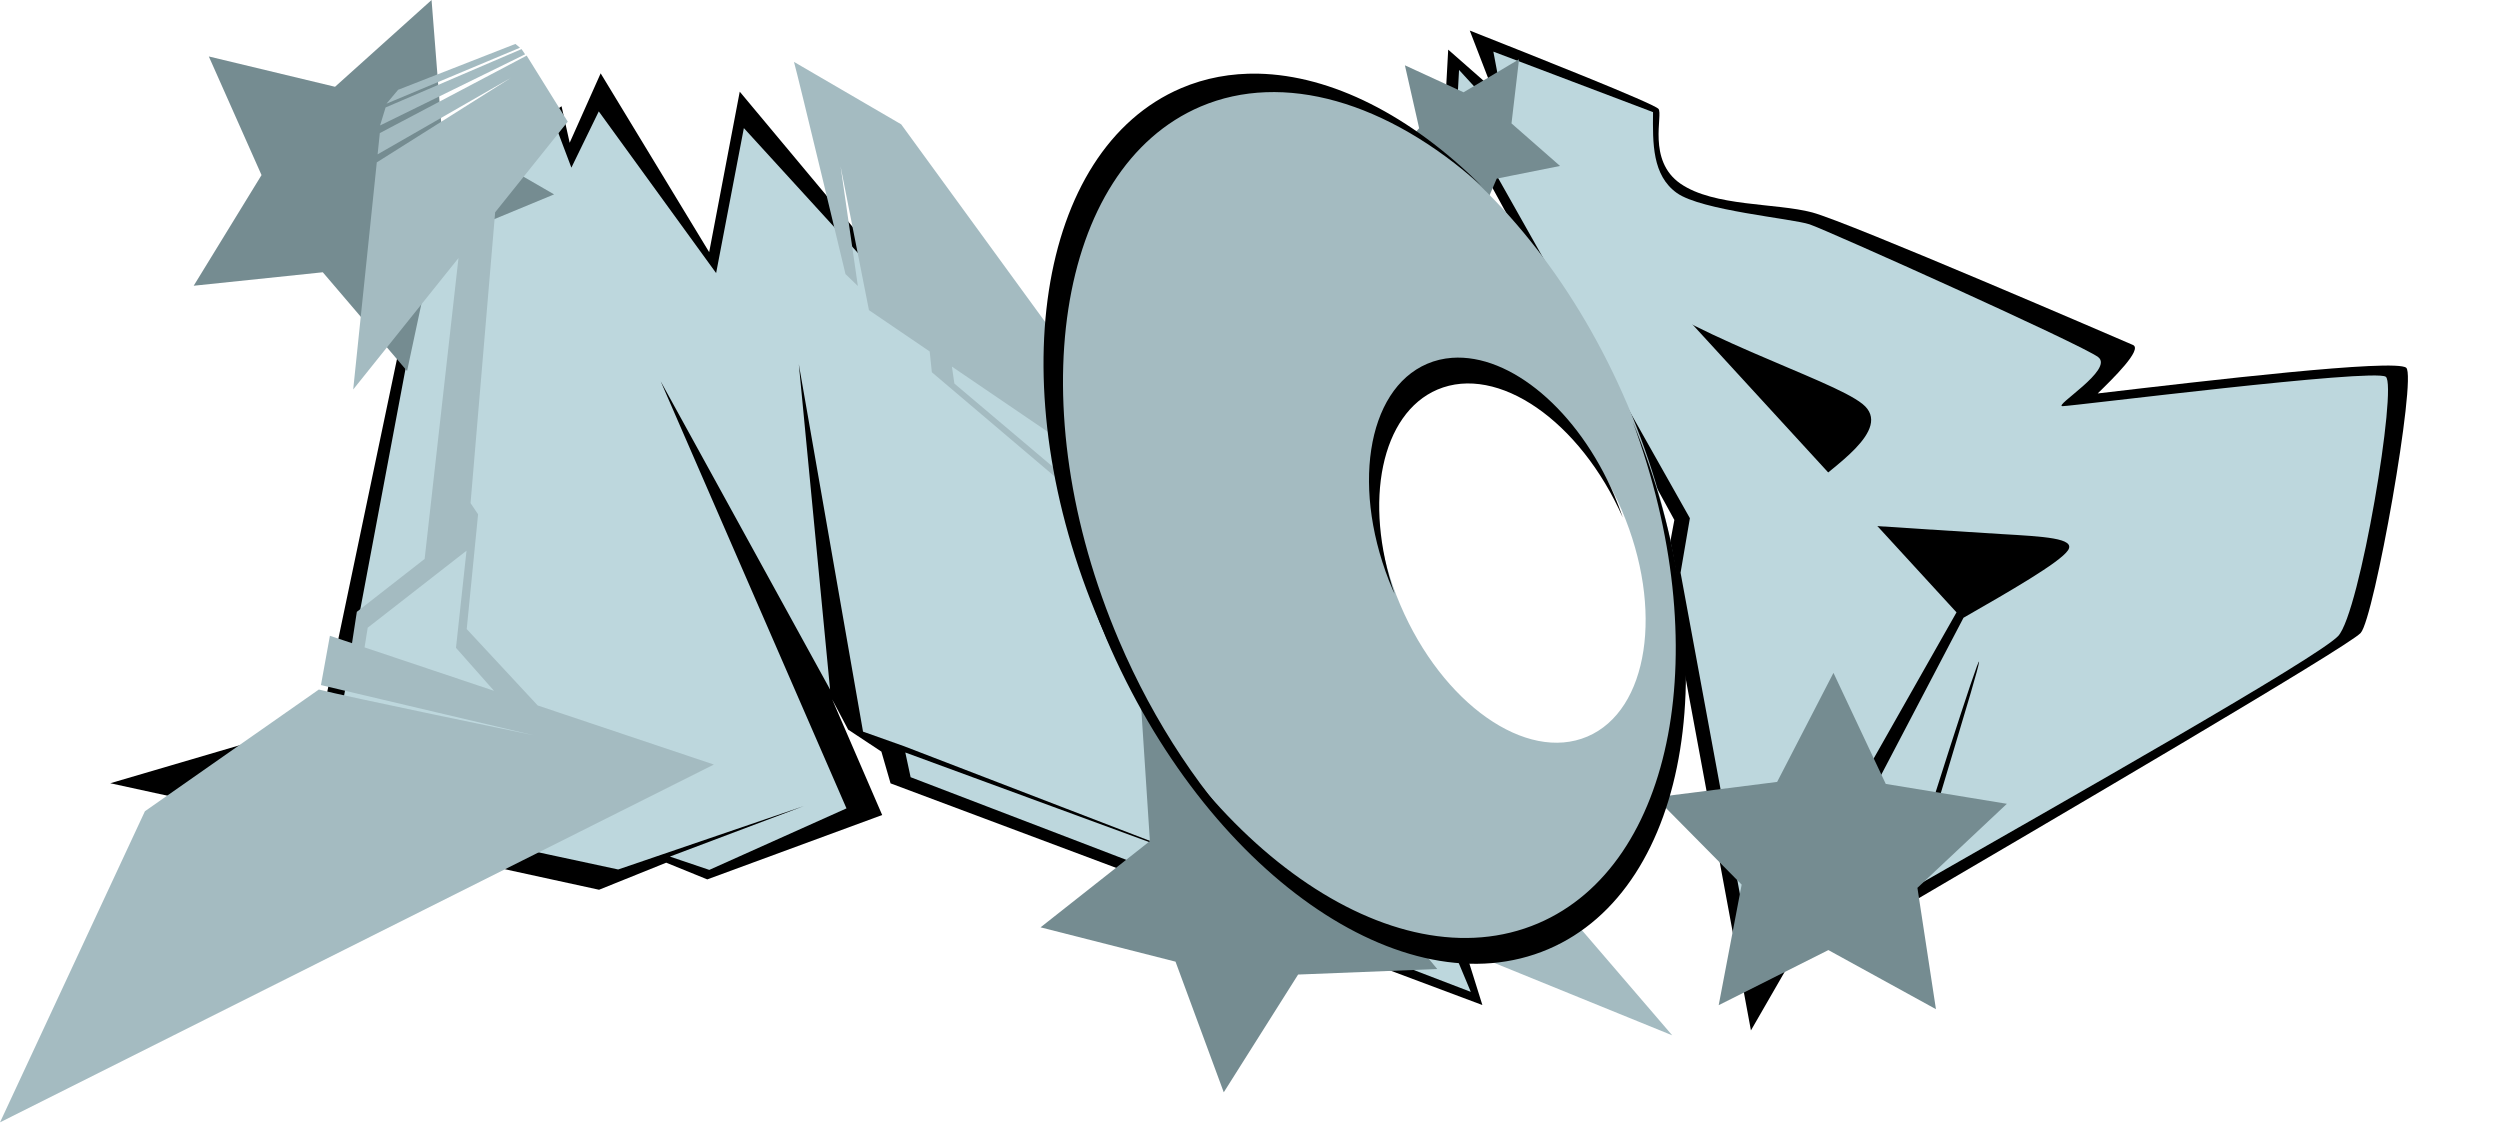
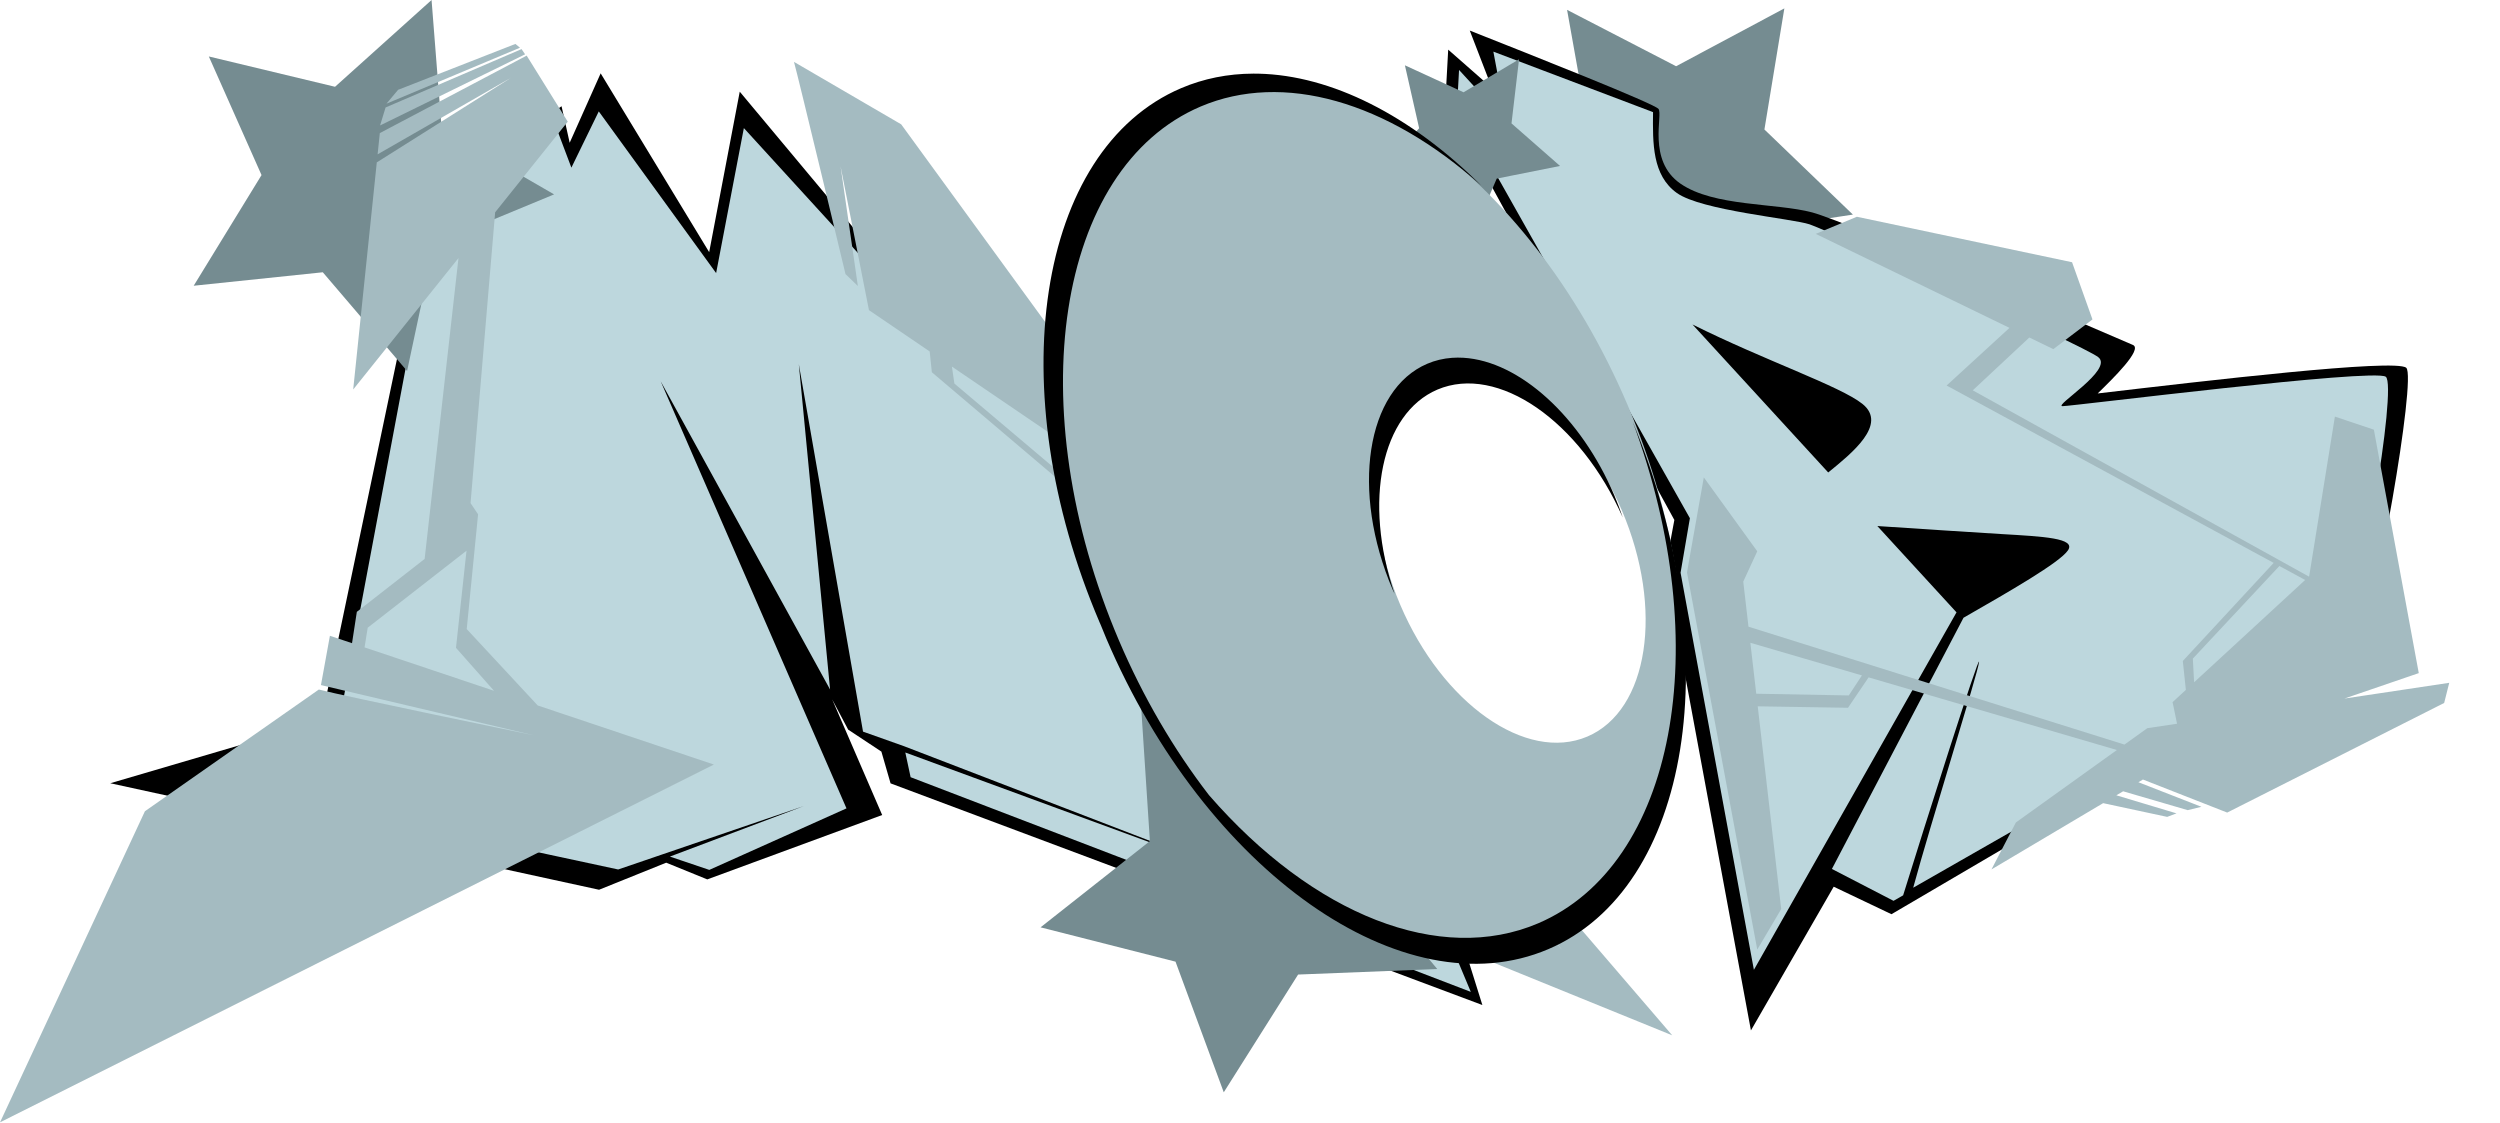
<svg xmlns="http://www.w3.org/2000/svg" width="1245.245" height="559.028" viewBox="0 0 329.471 147.909" version="1.1" id="svg5">
  <defs id="defs2">
    </defs>
+   <g id="layer25" style="display:inline" transform="translate(0,-0.8535987)">
+     <path style="display:inline;fill:#758c91;fill-opacity:1;stroke:none;stroke-opacity:1" id="path194095-7" transform="matrix(0.3956494,-0.04427716,0.04427716,0.3956494,46.76534,-36.06569)" d="m 388.113,140.028 33.791,22.563 37.743,-15.045 -11.017,39.109 25.972,31.247 -40.599,1.608 -21.692,34.356 -14.075,-38.116 -39.378,-10.014 31.901,-25.164 z" />
+   </g>
  <g id="layer24" style="display:inline" transform="translate(0,-0.8535987)">
    <path style="fill:#000000;fill-opacity:1;stroke:none;stroke-width:0.265px;stroke-linecap:butt;stroke-linejoin:miter;stroke-opacity:1" d="m 190.48,14.274 c 0,0 30.18,55.105 30.18,55.105 0,0 -1.192,6.4 -1.192,6.4 0,0 11.284,60.872 11.284,60.872 0,0 10.909,-18.94 10.909,-18.94 0,0 7.611,3.625 7.611,3.625 21.096,-12.357 60.043,-35.171 61.831,-37.058 1.788,-1.887 7.418,-33.726 6.011,-34.956 -1.407,-1.23 -26.471,1.715 -40.662,3.383 1.989,-1.939 5.968,-5.818 4.644,-6.391 -1.324,-0.572 -37.488,-16.194 -42.27,-17.466 -4.781,-1.272 -12.946,-0.737 -17.365,-3.795 -4.419,-3.057 -2.259,-9.121 -2.894,-9.85 -0.635,-0.729 -16.268,-6.917 -24.869,-10.322 0,0 2.926,7.583 2.926,7.583 0,0 -5.768,-5.069 -5.768,-5.069 0,0 -0.376,6.877 -0.376,6.877 z" id="path26873" />
  </g>
  <g id="layer22" style="display:inline" transform="translate(-58.19385,-25.78187)">
    <g id="g26254" transform="translate(3.150499,-1.870462)" style="stroke:none">
-       <path id="path16242" style="fill:#bdd7dd;fill-opacity:1;stroke:none;stroke-width:1px;stroke-linecap:butt;stroke-linejoin:miter;stroke-opacity:1" d="m 1166.955,29.838 c 7.377,40.163 13.873,75.531 54.625,108.602 40.752,33.071 113.202,54.025 129.223,66.871 16.021,12.846 -16.976,32.503 -24.525,40.646 -7.549,8.143 -0.348,13.679 5.924,18.502 32.075,2.119 67.09,4.435 87.863,5.678 20.774,1.243 37.174,1.985 33.119,8.076 -4.055,6.091 -29.293,20.563 -52.055,33.615 l -65.547,125.113 30.697,15.885 c 1.402,-0.802 3.342,-1.917 4.781,-2.74 10.137,-32.801 38.369,-121.753 37.826,-116.207 -0.522,5.331 -24.294,80.997 -32.812,112.41 77.959,-44.592 201.372,-114.486 211.666,-125.361 10.852,-11.465 29.605,-124.812 23.73,-129.141 -5.874,-4.329 -156.326,14.668 -161.031,14.648 -4.706,-0.019 25.706,-18.284 17.803,-24.416 -7.903,-6.132 -135.109,-63.263 -143.787,-66.156 -8.678,-2.893 -53.867,-6.873 -66.102,-15.615 -12.235,-8.742 -12.048,-24.66 -11.863,-40.275 z" transform="matrix(0.2645833,0,0,0.2645833,-56.90562,26.5617)" />
-       <path style="fill:#bdd7dd;fill-opacity:1;stroke:none;stroke-width:0.265px;stroke-linecap:butt;stroke-linejoin:miter;stroke-opacity:1" d="m 247.329,36.869 65.56,71.485 -26.703,47.111 -9.664,-52.334 1.229,-7.186 -30.675,-54.416 z" id="path19755" />
+       <path id="path16242" style="fill:#bdd7dd;fill-opacity:1;stroke:none;stroke-width:1px;stroke-linecap:butt;stroke-linejoin:miter;stroke-opacity:1" d="m 743.842,25.717 c 2.309,12.569 4.648,24.621 7.861,36.328 l -24.955,-27.211 -0.955,17.615 115.938,205.664 -4.646,27.158 36.527,197.799 100.922,-178.057 -39.432,-42.994 c 22.744,1.495 47.226,3.121 61.85,3.996 20.774,1.243 37.174,1.985 33.119,8.076 -4.055,6.091 -29.293,20.563 -52.055,33.615 l -65.549,125.113 30.699,15.885 c 1.402,-0.802 3.34,-1.917 4.779,-2.74 10.137,-32.801 38.369,-121.753 37.826,-116.207 -0.522,5.331 -24.293,80.997 -32.811,112.41 77.959,-44.592 201.37,-114.486 211.664,-125.361 10.852,-11.465 29.606,-124.812 23.732,-129.141 -5.874,-4.329 -156.326,14.668 -161.031,14.648 -4.706,-0.019 25.706,-18.284 17.803,-24.416 -7.903,-6.132 -135.109,-63.263 -143.787,-66.156 -8.678,-2.893 -53.866,-6.873 -66.102,-15.615 C 823.005,87.385 823.19,71.467 823.375,55.852 Z m 99.186,135.904 c 35.806,17.875 73.616,30.713 84.66,39.568 12.686,10.172 -5.247,24.53 -17.059,34.145 z" transform="matrix(0.2645833,0,0,0.2645833,55.04335,27.65233)" />
    </g>
  </g>
-   <g id="layer3" style="display:inline" />
  <g id="layer17" style="display:inline" transform="translate(-58.19385,-25.78187)">
    <path style="font-variation-settings:normal;opacity:1;vector-effect:none;fill:#000000;fill-opacity:1;stroke:none;stroke-width:0.265px;stroke-linecap:butt;stroke-linejoin:miter;stroke-miterlimit:4;stroke-dasharray:none;stroke-dashoffset:0;stroke-opacity:1;-inkscape-stroke:none;stop-color:#000000;stop-opacity:1" d="m 100.506,120.842 14.459,-69.003 17.235,-12.057 1.07,4.816 4.084,-9.151 14.301,23.566 4.029,-21.15 25.442,30.469 9.299,2.946 38.442,33.091 6.269,13.887 7.3,4.489 11.117,35.488 -77.993,-29.213 -1.21,-4.187 -4.377,-2.895 -2.107,-3.981 6.589,15.235 -23.051,8.484 -5.411,-2.202 -8.851,3.567 -64.416,-14.037 z" id="path200381" />
  </g>
  <g id="layer1" style="display:inline" transform="translate(-58.19385,-25.78187)">
    <path id="path16535" style="fill:#bdd7dd;fill-opacity:1;stroke:none;stroke-width:0.452px;stroke-linecap:butt;stroke-linejoin:miter;stroke-opacity:1" d="m 137.106,40.462 -3.61,7.412 -2.288,-6.06 -15.969,13.418 -12.613,67.08 -16.068,6.64 53.105,11.417 5.891,-2.012 18.573,-6.345 -17.649,6.657 5.194,1.755 18.078,-8.108 -24.49,-56.293 22.328,40.626 -4.12,-42.872 8.463,48.425 5.41,1.922 43.518,16.755 -43.356,-15.927 0.699,3.255 73.827,28.294 -14.56,-34.8 -5.043,-2.615 -4.646,-14.018 -0.264,-0.141 -39.651,-32.249 -7.456,-3.534 -24.183,-26.482 -3.655,19.109 z" />
  </g>
  <g id="layer14" style="display:inline" transform="translate(-58.19385,-25.78187)">
    <path style="fill:#758c91;fill-opacity:1;stroke:none;stroke-opacity:1" id="path194095-7-3-6" transform="matrix(0.3950514,-0.145542,0.145542,0.3950514,-87.98974,34.39139)" d="m 388.113,140.028 33.791,22.563 37.743,-15.045 -11.017,39.109 25.972,31.247 -40.599,1.608 -21.692,34.356 -14.075,-38.116 -39.378,-10.014 31.901,-25.164 z" />
  </g>
  <g id="layer16" style="display:inline" transform="translate(-58.19385,-25.78187)">
    <path style="display:inline;fill:#758c91;fill-opacity:1;stroke:none;stroke-opacity:1" id="path194095" d="m 388.113,140.028 33.791,22.563 37.743,-15.045 -11.017,39.109 25.972,31.247 -40.599,1.608 -21.692,34.356 -14.075,-38.116 -39.378,-10.014 31.901,-25.164 z" transform="matrix(0.4516951,0,0,0.4516951,33.2326,55.06394)" />
    <path style="display:inline;fill:#758c91;fill-opacity:1;stroke:none;stroke-opacity:1" id="path194095-7-3" transform="matrix(0.206823,-0.03284508,0.03284508,0.206823,158.4739,18.17466)" d="m 388.113,140.028 33.791,22.563 37.743,-15.045 -11.017,39.109 25.972,31.247 -40.599,1.608 -21.692,34.356 -14.075,-38.116 -39.378,-10.014 31.901,-25.164 z" />
  </g>
  <g id="layer5" style="display:inline" transform="translate(-58.19385,-25.78187)">
    <path id="path39162" style="fill:#a4bbc1;fill-opacity:1;stroke:none;stroke-width:0.379;stroke-opacity:1" d="M 214.424,38.148 A 60.519,37.512 66.904 0 1 272.669,79.102 60.519,37.512 66.904 0 1 261.904,149.485 60.519,37.512 66.904 0 1 203.659,108.531 60.519,37.512 66.904 0 1 214.424,38.148 Z m 32.875,37.588 a 25.61,15.874 66.904 0 0 -4.555,29.783 25.61,15.874 66.904 0 0 24.647,17.331 25.61,15.874 66.904 0 0 4.556,-29.784 25.61,15.874 66.904 0 0 -24.647,-17.33 z" />
  </g>
  <g id="layer2" style="display:inline" transform="translate(-58.19385,-25.78187)">
    <path id="path12634" style="fill:#a4bbc1;fill-opacity:1;stroke:none;stroke-width:0.452px;stroke-linecap:butt;stroke-linejoin:miter;stroke-opacity:1" d="m 126.116,31.571 -15.454,6.045 -1.534,1.827 17.593,-7.374 z m 0.813,0.681 -17.92,7.693 -0.726,2.371 19.113,-9.373 z m 0.673,0.858 -19.352,10.212 -0.291,2.799 17.587,-10.096 -17.696,11.157 -3.109,29.929 13.876,-17.321 -4.461,39.651 -8.936,6.974 -0.634,4.131 -2.914,-0.977 -1.181,6.498 28.057,6.618 c 0,0 -25.147,-5.179 -28.335,-6.032 l -22.92,16.04 -19.097,41 94.078,-47.153 -23.216,-7.786 -9.355,-10.067 1.497,-15.125 -0.993,-1.477 3.242,-38.327 9.567,-11.943 z m 35.228,0.826 c 0.518,1.801 6.79,27.965 6.79,27.965 l 1.631,1.577 -2.277,-15.762 3.738,18.939 8.003,5.446 0.285,2.738 34.683,29.432 13.272,31.19 6.947,3.669 2.378,6.704 40.294,16.392 -36.521,-42.507 -4.84,-2.772 26.841,34.016 -30.708,-36.874 -7.692,-3.859 8.937,25.201 -3.164,-1.822 -9.858,-25.493 -37.597,-31.785 -0.328,-2.237 32.871,22.365 -39.554,-54.291 z m -43.155,64.421 -1.388,12.802 5.014,5.664 -17.063,-5.723 0.416,-2.594 z" />
  </g>
-   <g id="layer23" style="display:inline" transform="translate(0,-0.8535987)" />
-   <g id="layer25" style="display:inline" transform="translate(0,-0.8535987)">
-     <path style="display:inline;fill:#758c91;fill-opacity:1;stroke:none;stroke-opacity:1" id="path194095-7" transform="matrix(0.3007061,-0.2609115,0.2609115,0.3007061,64.91417,165.0893)" d="m 388.113,140.028 33.791,22.563 37.743,-15.045 -11.017,39.109 25.972,31.247 -40.599,1.608 -21.692,34.356 -14.075,-38.116 -39.378,-10.014 31.901,-25.164 z" />
+   <g id="layer23" style="display:inline" transform="translate(0,-0.8535987)">
+     <path id="path30102" style="fill:#a4bbc1;fill-opacity:1;stroke:none;stroke-width:1px;stroke-linecap:butt;stroke-linejoin:miter;stroke-opacity:1" d="m 924.902,107.961 -20.488,8.537 96.506,46.814 -31.322,28.713 162.912,88.355 -45.258,48.854 1.521,14.396 -6.619,6.098 2.223,10.75 -14.811,2.227 -11.387,8.168 -187.264,-58.723 -2.602,-22.445 6.971,-15.107 -26.623,-36.826 -8.371,47.355 34.994,187.863 11.938,-20.209 -11.705,-100.965 44.969,0.725 10.258,-15.143 123.672,36.176 -50.312,36.094 -12.16,23.393 55.623,-33.016 31.895,6.842 4.65,-1.75 -29.961,-9 3.367,-1.998 32.172,9.395 6.834,-1.666 -31.392,-12.248 2.262,-1.342 41.961,16.465 108.08,-54.604 2.523,-10.037 -52.213,7.848 37.037,-12.674 -22.357,-121.248 -19.418,-6.516 -12.811,79.525 -0.152,0.141 -167.416,-92.752 28.176,-26.32 11.951,5.799 19.494,-14.797 -10.158,-28.488 z m 210.453,173.963 12.834,6.961 -55.311,50.963 -0.627,-11.797 z m -263.508,38.246 55.574,16.256 -6.553,9.969 -46.08,-0.854 z" transform="matrix(0.2645833,0,0,0.2645833,0,0.8535987)" />
  </g>
  <g id="layer10" style="display:inline" transform="translate(-58.19385,-25.78187)">
-     <path id="path39162-0" style="display:inline;fill:#000000;fill-opacity:1;stroke:none;stroke-width:0.379;stroke-opacity:1" d="m 224.054,35.491 c -3.614,-0.078 -7.043,0.564 -10.19,1.906 -19.056,8.127 -23.876,39.638 -10.765,70.383 5.155,12.085 12.607,22.801 21.231,30.531 -7.553,-7.497 -14.04,-17.267 -18.665,-28.11 -13.111,-30.745 -8.291,-62.257 10.766,-70.383 10.833,-4.605 24.531,-0.741 36.995,10.435 C 244.062,40.952 233.629,35.708 224.054,35.491 Z" />
-     <path id="path39162-2" style="display:inline;fill:#000000;fill-opacity:1;stroke:none;stroke-width:0.379;stroke-opacity:1" d="m 249.545,72.94 a 25.61,15.874 66.904 0 0 -3.255,0.781 25.61,15.874 66.904 0 0 -4.556,29.783 25.61,15.874 66.904 0 0 0.252,0.543 25.61,15.874 66.904 0 1 5.641,-26.922 25.61,15.874 66.904 0 1 24.428,16.857 25.61,15.874 66.904 0 0 -1.118,-2.932 25.61,15.874 66.904 0 0 -21.393,-18.11 z m 23.825,8.44 a 60.519,37.512 66.904 0 1 -12.475,66.09 60.519,37.512 66.904 0 1 -58.245,-40.953 60.519,37.512 66.904 0 1 -0.412,-1.026 60.519,37.512 66.904 0 0 1.75,4.43 60.519,37.512 66.904 0 0 58.245,40.953 60.519,37.512 66.904 0 0 11.137,-69.494 z" />
+     <path id="path39162-0" style="display:inline;fill:#000000;fill-opacity:1;stroke:none;stroke-width:1.431;stroke-opacity:1" d="m 624.318,36.672 c -12.723,0.043 -24.808,2.47 -35.959,7.225 -72.024,30.716 -90.239,149.815 -40.686,266.016 0.21,0.492 0.435,0.974 0.646,1.465 a 228.735,141.776 66.904 0 0 2.713,6.627 228.735,141.776 66.904 0 0 220.139,154.783 228.735,141.776 66.904 0 0 42.092,-262.654 228.735,141.776 66.904 0 1 -47.15,249.787 228.735,141.776 66.904 0 1 -163.92,-63.865 C 584.6,373.259 569.334,347.114 557.369,319.062 507.815,202.86 526.033,83.761 598.059,53.047 639.002,35.644 690.773,50.247 737.883,92.486 702.494,57.335 663.061,37.517 626.871,36.695 c -0.854,-0.018 -1.705,-0.026 -2.553,-0.023 z M 728.93,178.203 a 96.792,59.994 66.904 0 0 -5.713,0.031 96.792,59.994 66.904 0 0 -12.301,2.951 96.792,59.994 66.904 0 0 -17.219,112.564 96.792,59.994 66.904 0 0 0.953,2.053 96.792,59.994 66.904 0 1 21.32,-101.75 96.792,59.994 66.904 0 1 92.324,63.709 96.792,59.994 66.904 0 0 -4.225,-11.08 96.792,59.994 66.904 0 0 -75.141,-68.479 z" transform="matrix(0.2645833,0,0,0.2645833,58.19385,25.78187)" />
  </g>
-   <g id="layer4" style="display:inline" />
</svg>
